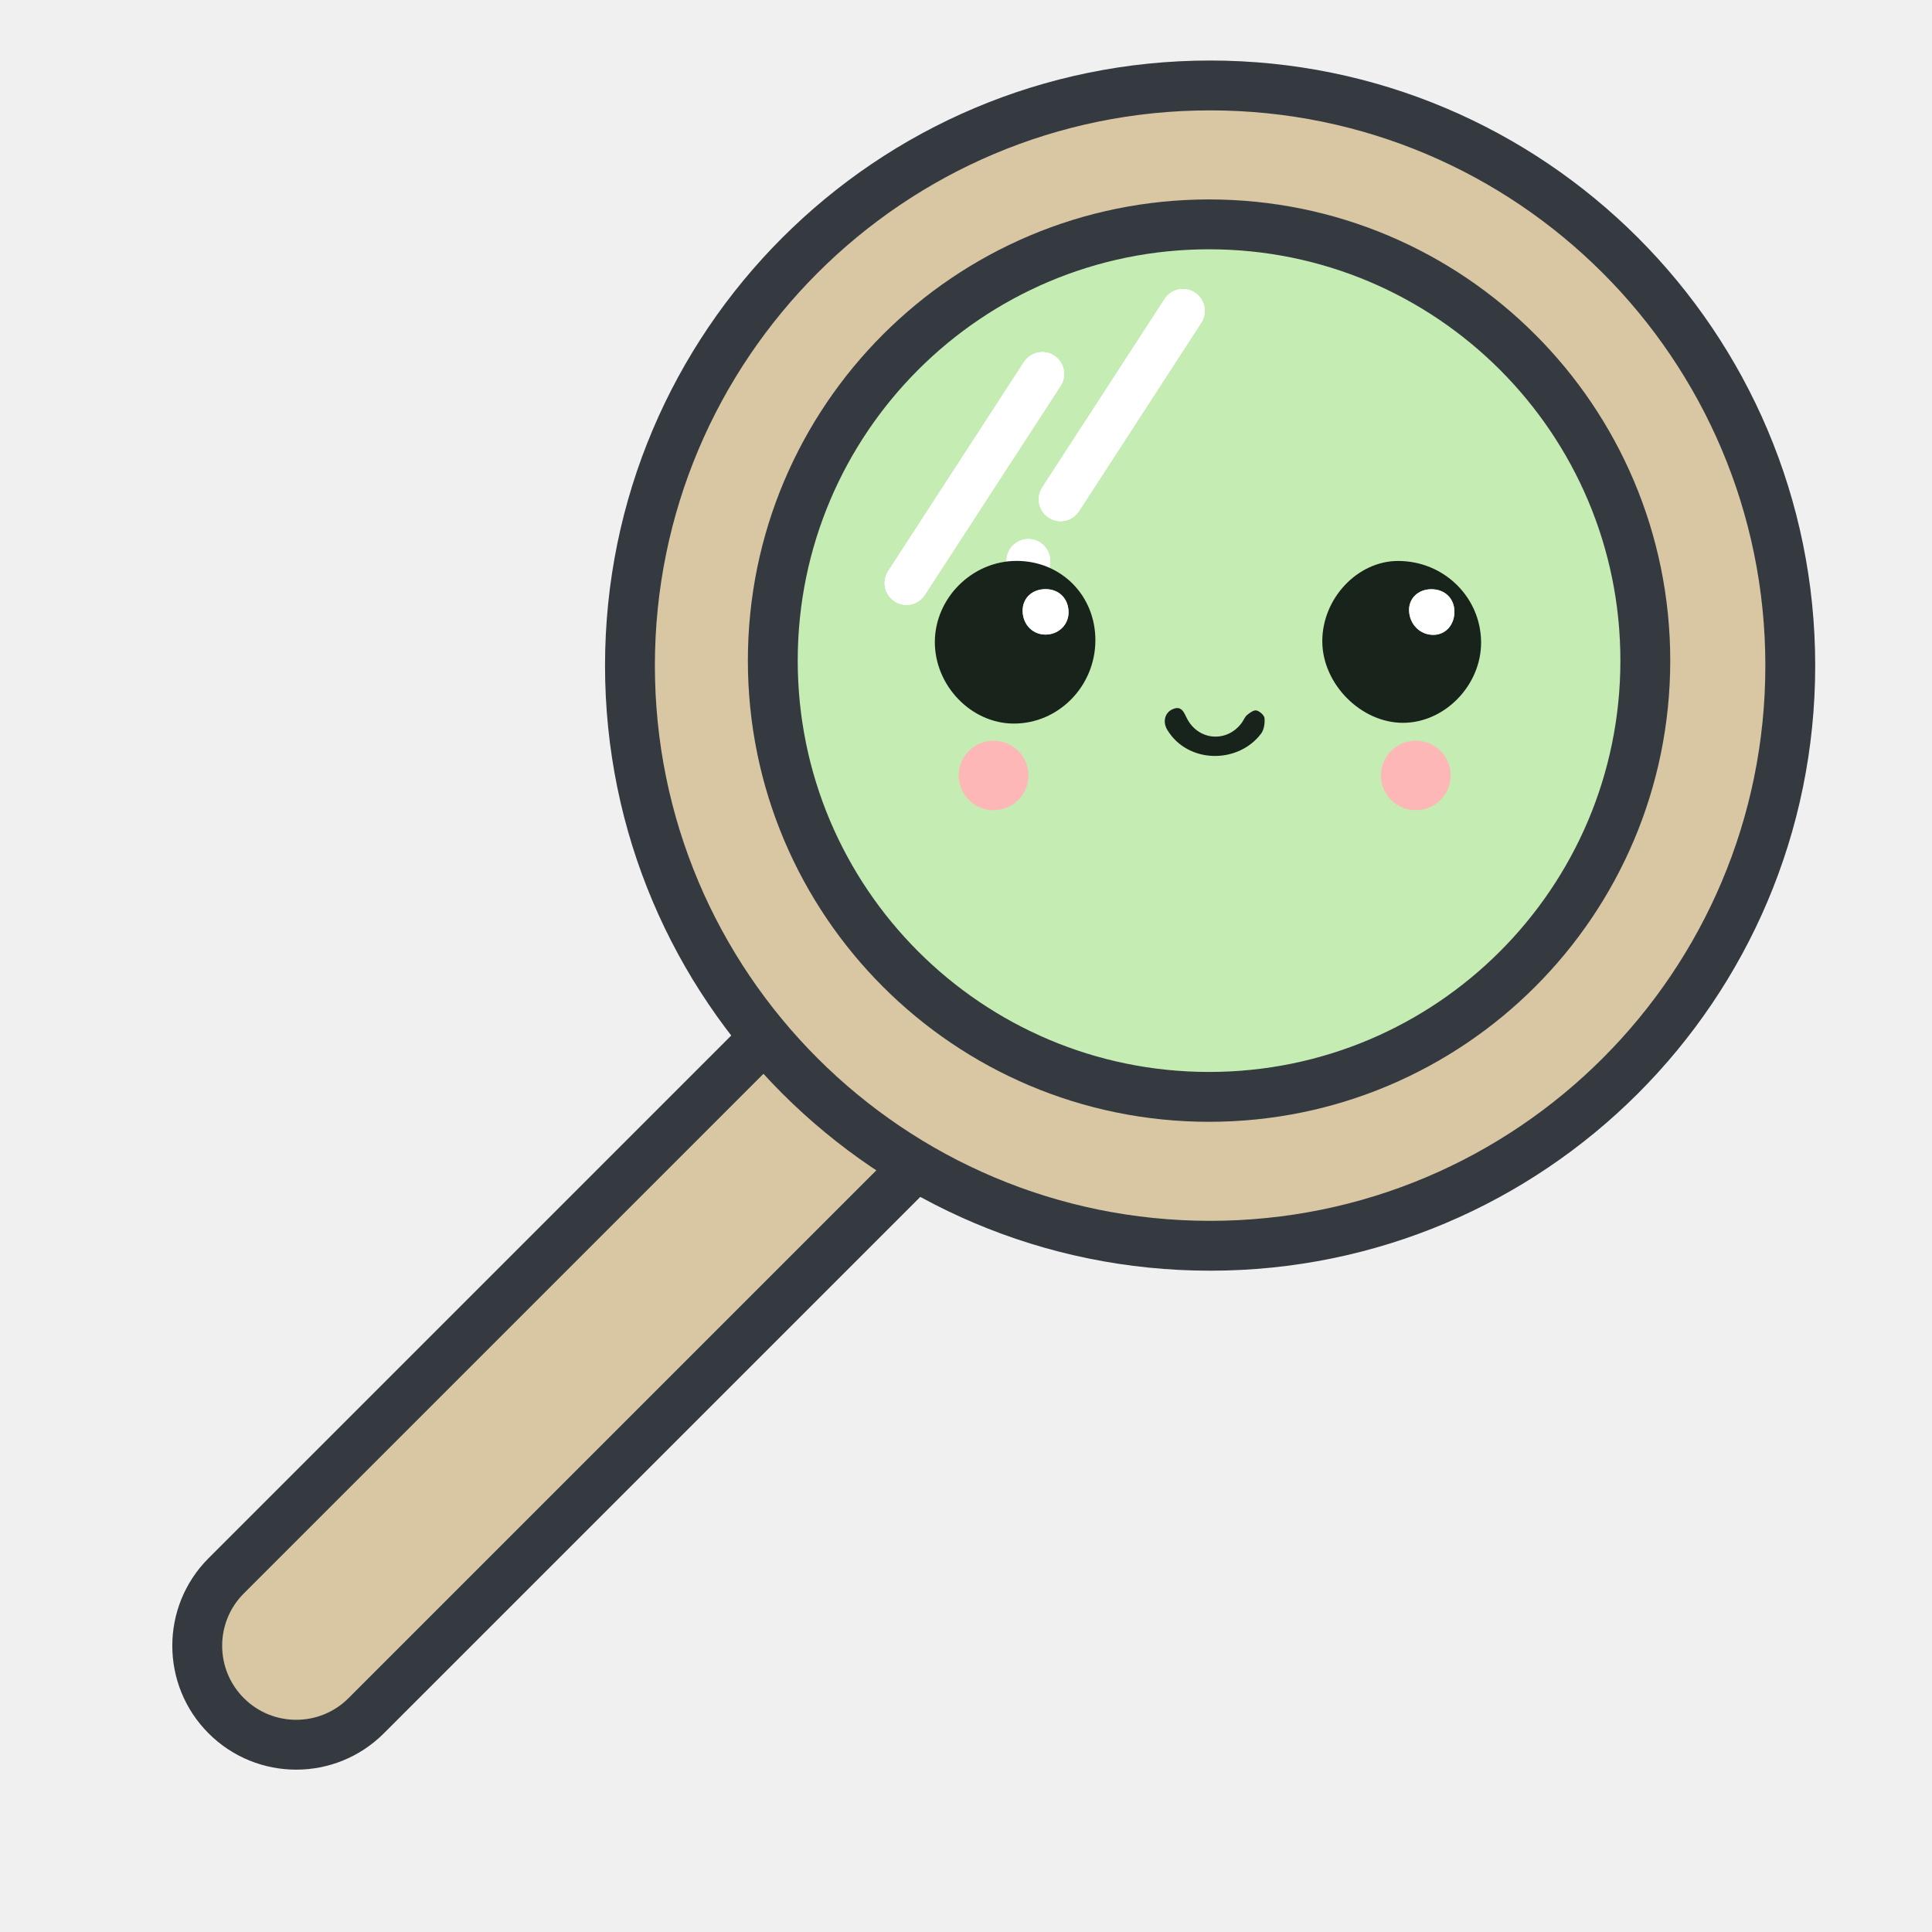
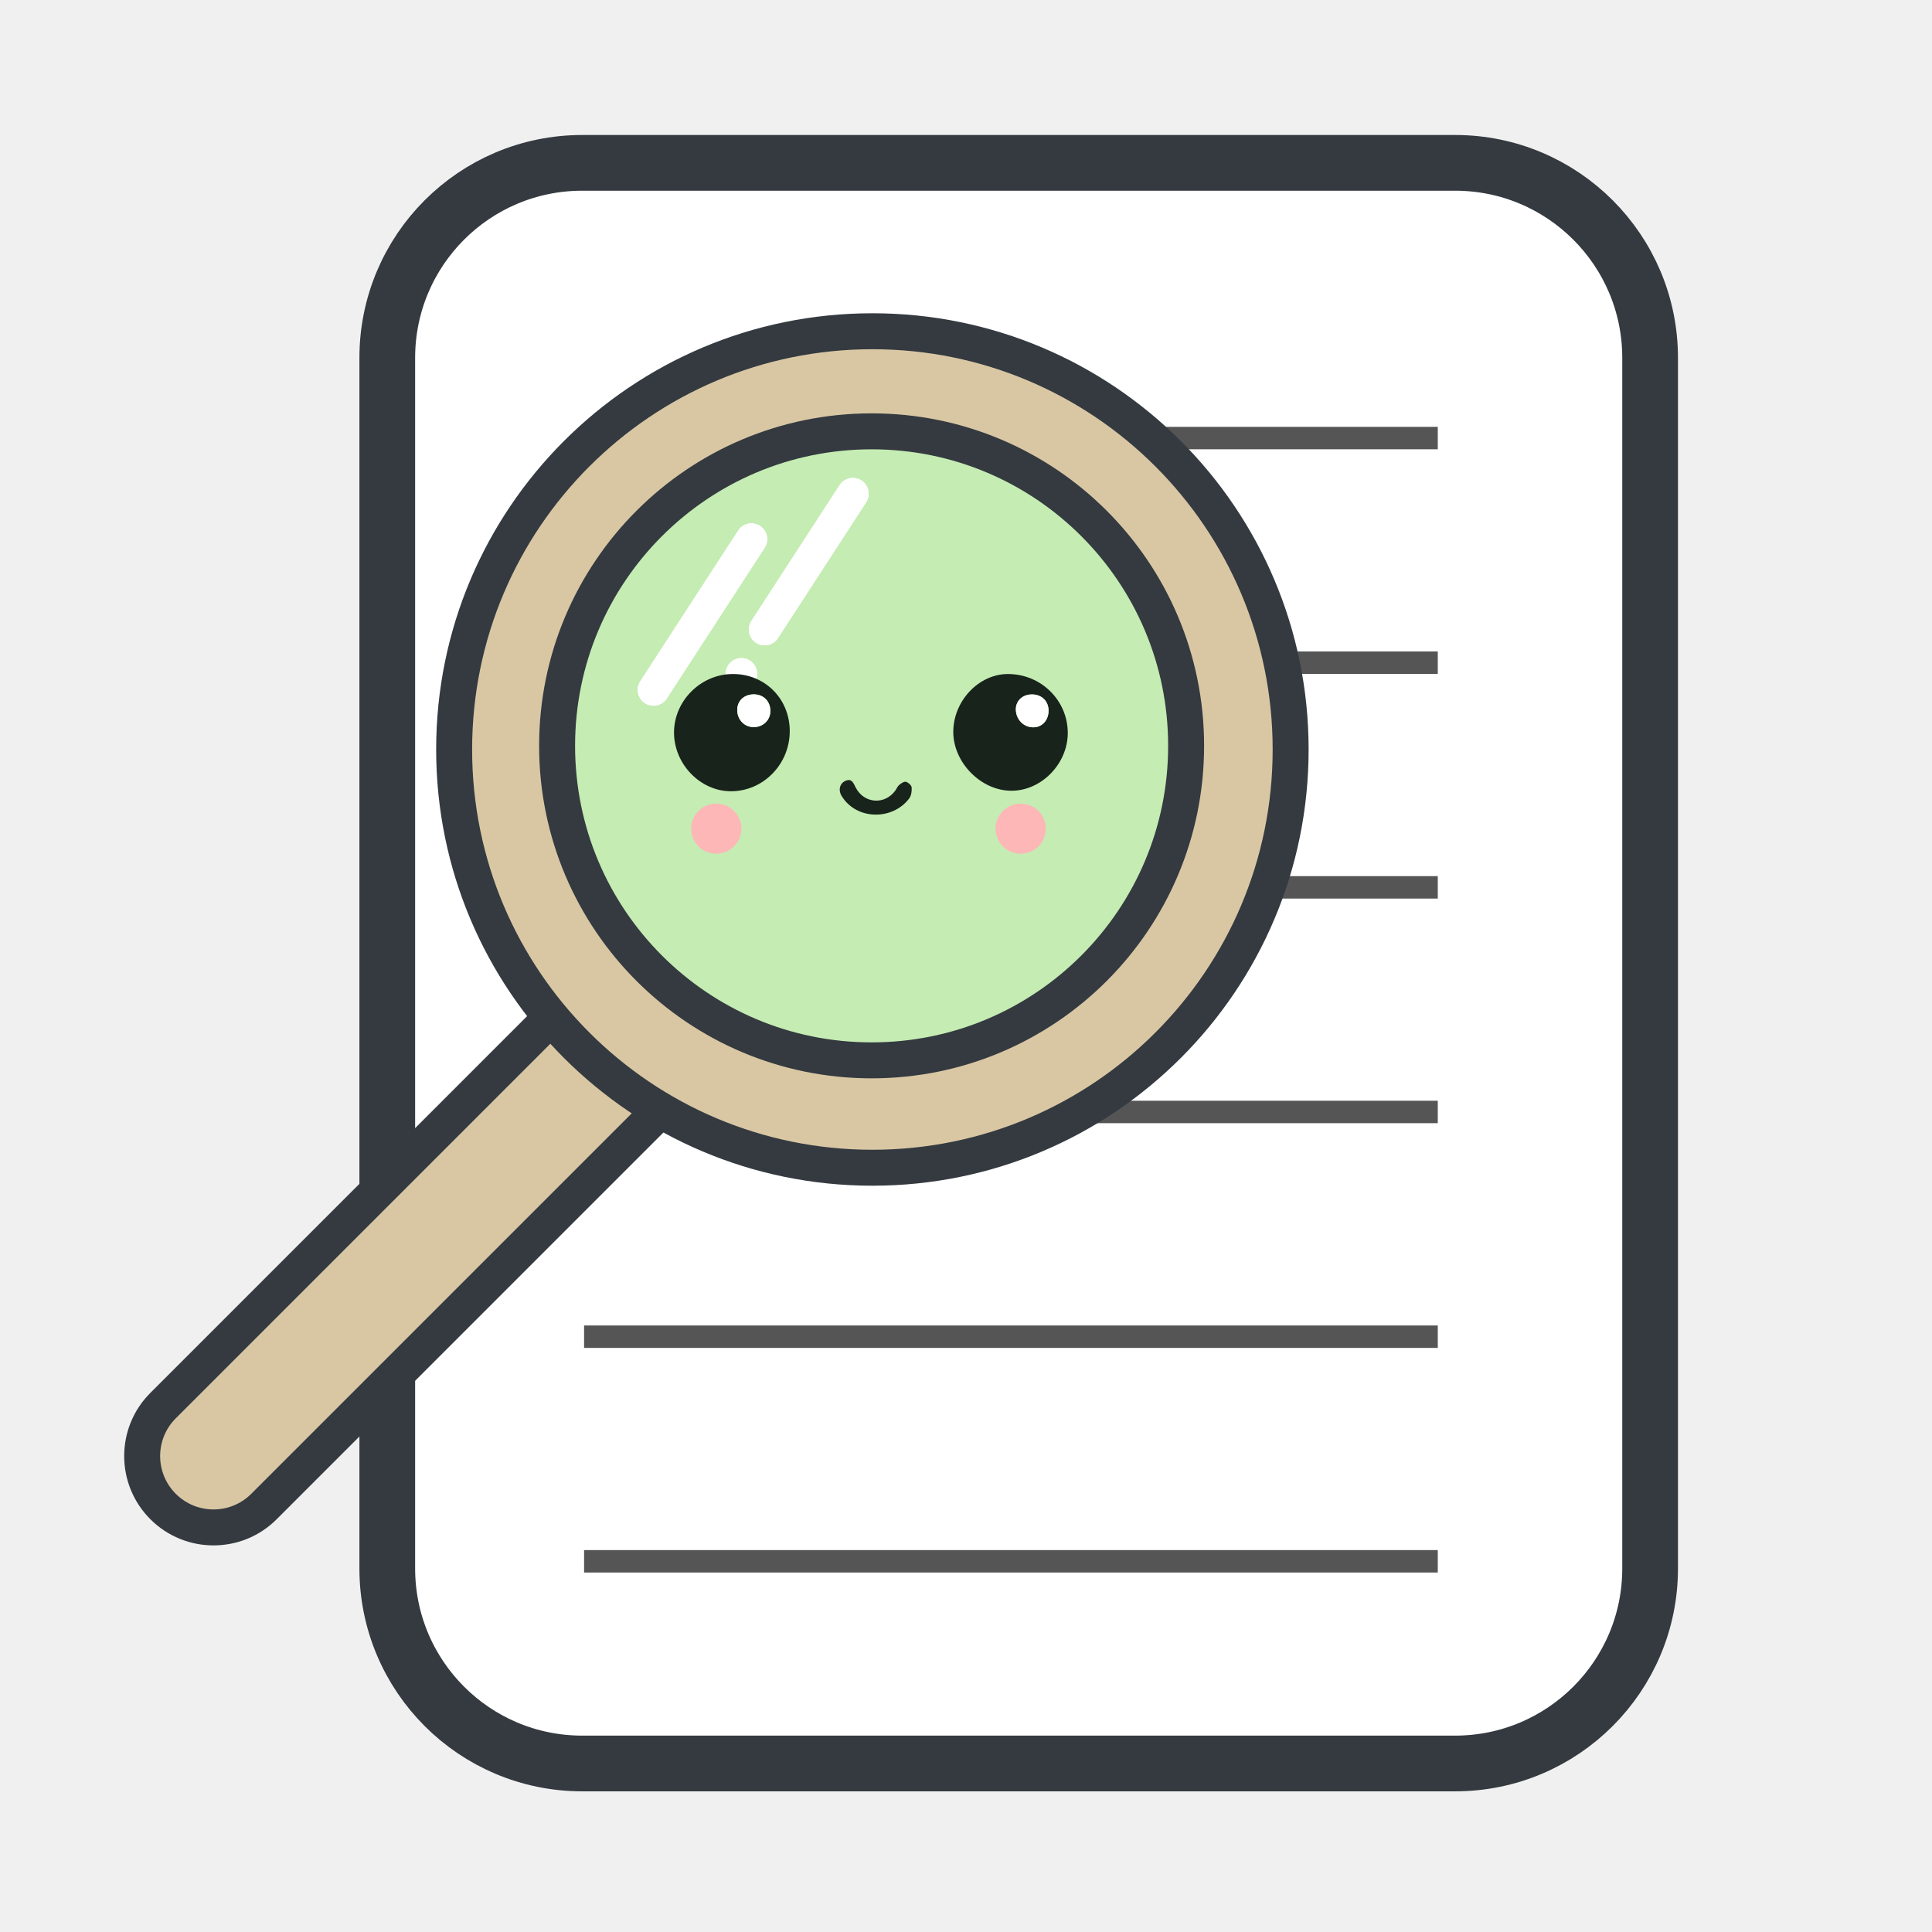
<svg xmlns="http://www.w3.org/2000/svg" width="31" height="31" viewBox="0 0 31 31" fill="none">
-   <rect x="2.507" y="26.407" width="15.95" height="3.176" rx="1.588" transform="rotate(-45 2.50709 26.4072)" fill="#D9C7A4" stroke="#343A40" stroke-width="0.8" />
-   <circle cx="19.417" cy="10.68" r="9.309" fill="#D9C7A4" stroke="#343A40" stroke-width="0.8" />
-   <ellipse cx="19" cy="10.5" rx="8" ry="8.5" fill="#D9C7A4" />
-   <path d="M26.4 10.6C26.4 14.466 23.266 17.6 19.4 17.6C15.534 17.6 12.4 14.466 12.4 10.6C12.4 6.734 15.534 3.6 19.4 3.6C23.266 3.6 26.4 6.734 26.4 10.6Z" fill="#C5ECB3" stroke="#343A40" stroke-width="0.8" />
-   <path d="M16.724 6L14.545 9.355" stroke="white" stroke-width="0.7" stroke-linecap="round" />
-   <path d="M16.724 6L14.545 9.355" stroke="white" stroke-width="0.7" stroke-linecap="round" />
-   <path d="M16.724 6L14.545 9.355" stroke="white" stroke-width="0.7" stroke-linecap="round" />
-   <path d="M18.981 4.988L17.018 8.012" stroke="white" stroke-width="0.7" stroke-linecap="round" />
-   <path d="M18.981 4.988L17.018 8.012" stroke="white" stroke-width="0.7" stroke-linecap="round" />
-   <path d="M18.981 4.988L17.018 8.012" stroke="white" stroke-width="0.7" stroke-linecap="round" />
-   <path d="M16.5 9L16.5 9.024" stroke="white" stroke-width="0.7" stroke-linecap="round" />
-   <path d="M16.5 9L16.5 9.024" stroke="white" stroke-width="0.7" stroke-linecap="round" />
-   <path d="M16.5 9L16.5 9.024" stroke="white" stroke-width="0.7" stroke-linecap="round" />
-   <path d="M16.307 9C15.598 9.002 15.002 9.596 15 10.301C14.999 11.001 15.582 11.607 16.262 11.61C16.981 11.614 17.573 11.014 17.576 10.278C17.579 9.555 17.026 8.998 16.307 9ZM16.771 9.453C16.987 9.45 17.141 9.599 17.146 9.815C17.151 10.015 16.996 10.174 16.791 10.182C16.578 10.19 16.413 10.026 16.409 9.805C16.406 9.602 16.556 9.456 16.771 9.453V9.453Z" fill="#18231C" />
-   <path d="M21.217 10.293C21.22 10.976 21.837 11.598 22.511 11.598C23.182 11.598 23.768 10.994 23.765 10.306C23.761 9.581 23.166 8.999 22.43 9.001C21.78 9.002 21.214 9.605 21.217 10.293ZM22.965 9.454C23.183 9.452 23.338 9.603 23.337 9.817C23.336 10.027 23.197 10.181 23.006 10.186C22.79 10.191 22.616 10.019 22.61 9.795C22.604 9.6 22.756 9.455 22.965 9.454Z" fill="#18231C" />
-   <path d="M20.235 11.771C20.282 11.709 20.297 11.606 20.29 11.524C20.286 11.477 20.214 11.413 20.162 11.4C20.119 11.389 20.054 11.436 20.011 11.472C19.974 11.502 19.956 11.554 19.927 11.595C19.692 11.919 19.234 11.887 19.048 11.533C18.997 11.435 18.961 11.309 18.806 11.384C18.69 11.44 18.651 11.585 18.733 11.716C19.065 12.257 19.868 12.259 20.235 11.771Z" fill="#18231C" />
-   <path d="M16.771 9.453C16.555 9.456 16.405 9.602 16.409 9.806C16.412 10.027 16.577 10.19 16.79 10.182C16.995 10.175 17.15 10.015 17.145 9.816C17.14 9.599 16.986 9.45 16.771 9.453V9.453Z" fill="white" />
-   <path d="M22.964 9.455C22.756 9.456 22.604 9.602 22.609 9.796C22.615 10.02 22.79 10.192 23.006 10.187C23.197 10.182 23.336 10.027 23.337 9.819C23.338 9.604 23.183 9.454 22.964 9.455Z" fill="white" />
-   <path d="M22.718 13C22.409 13 22.158 12.75 22.158 12.442C22.158 12.134 22.409 11.885 22.718 11.885C23.027 11.885 23.277 12.134 23.277 12.442C23.277 12.75 23.027 13 22.718 13Z" fill="#FEB7B7" />
-   <path d="M15.942 13C15.633 13 15.383 12.75 15.383 12.442C15.383 12.134 15.633 11.885 15.942 11.885C16.251 11.885 16.502 12.134 16.502 12.442C16.502 12.75 16.251 13 15.942 13Z" fill="#FEB7B7" />
+   <path d="M6.214 25.167L6.214 5.742C6.214 4.014 7.614 2.613 9.342 2.613L23.348 2.613C25.076 2.613 26.477 4.014 26.477 5.742L26.477 25.167C26.477 26.895 25.076 28.296 23.348 28.296L9.342 28.296C7.614 28.296 6.214 26.895 6.214 25.167Z" fill="white" stroke="#343A40" stroke-width="0.894" />
+   <line x1="9.372" y1="7.029" x2="23.07" y2="7.029" stroke="#555555" stroke-width="0.36" />
+   <line x1="9.372" y1="10.633" x2="23.07" y2="10.633" stroke="#555555" stroke-width="0.36" />
+   <line x1="9.372" y1="14.238" x2="23.07" y2="14.238" stroke="#555555" stroke-width="0.36" />
+   <line x1="9.372" y1="17.842" x2="23.07" y2="17.842" stroke="#555555" stroke-width="0.36" />
+   <line x1="9.372" y1="21.448" x2="23.07" y2="21.448" stroke="#555555" stroke-width="0.36" />
+   <line x1="9.372" y1="25.052" x2="23.07" y2="25.052" stroke="#555555" stroke-width="0.36" />
+   <rect x="1.807" y="23.363" width="11.498" height="2.29" rx="1.145" transform="rotate(-45 1.80723 23.3633)" fill="#D9C7A4" stroke="#343A40" stroke-width="0.577" />
+   <circle cx="13.998" cy="12.026" r="6.711" fill="#D9C7A4" stroke="#343A40" stroke-width="0.577" />
+   <ellipse cx="13.698" cy="11.896" rx="5.767" ry="6.128" fill="#D9C7A4" />
+   <path d="M19.032 11.967C19.032 14.755 16.773 17.014 13.986 17.014C11.199 17.014 8.939 14.755 8.939 11.967C8.939 9.18 11.199 6.921 13.986 6.921C16.773 6.921 19.032 9.18 19.032 11.967Z" fill="#C5ECB3" stroke="#343A40" stroke-width="0.577" />
+   <path d="M12.057 8.651L10.486 11.07" stroke="white" stroke-width="0.505" stroke-linecap="round" />
+   <path d="M12.057 8.651L10.486 11.07" stroke="white" stroke-width="0.505" stroke-linecap="round" />
+   <path d="M12.057 8.651L10.486 11.07" stroke="white" stroke-width="0.505" stroke-linecap="round" />
+   <path d="M13.685 7.922L12.269 10.102" stroke="white" stroke-width="0.505" stroke-linecap="round" />
+   <path d="M13.685 7.922L12.269 10.102" stroke="white" stroke-width="0.505" stroke-linecap="round" />
+   <path d="M13.685 7.922L12.269 10.102" stroke="white" stroke-width="0.505" stroke-linecap="round" />
+   <path d="M11.896 10.813L11.896 10.831" stroke="white" stroke-width="0.505" stroke-linecap="round" />
+   <path d="M11.896 10.813L11.896 10.831" stroke="white" stroke-width="0.505" stroke-linecap="round" />
+   <path d="M11.896 10.813L11.896 10.831" stroke="white" stroke-width="0.505" stroke-linecap="round" />
+   <path d="M11.757 10.815C11.246 10.816 10.816 11.244 10.815 11.752C10.814 12.257 11.234 12.694 11.724 12.696C12.243 12.699 12.67 12.266 12.672 11.736C12.674 11.214 12.275 10.813 11.757 10.815ZM12.091 11.141C12.247 11.139 12.358 11.246 12.362 11.402C12.365 11.546 12.253 11.661 12.106 11.666C11.952 11.672 11.833 11.554 11.83 11.395C11.828 11.248 11.936 11.143 12.091 11.141V11.141Z" fill="#18231C" />
+   <path d="M15.296 11.747C15.298 12.239 15.743 12.688 16.229 12.688C16.713 12.688 17.135 12.252 17.133 11.756C17.13 11.234 16.701 10.814 16.171 10.815C15.702 10.816 15.294 11.251 15.296 11.747ZM16.556 11.142C16.714 11.141 16.825 11.249 16.825 11.404C16.824 11.555 16.724 11.666 16.586 11.67C16.43 11.673 16.305 11.55 16.3 11.387C16.296 11.248 16.405 11.143 16.556 11.142Z" fill="#18231C" />
+   <path d="M14.588 12.812C14.622 12.767 14.633 12.693 14.628 12.634C14.625 12.6 14.573 12.554 14.535 12.544C14.505 12.537 14.457 12.57 14.427 12.596C14.4 12.618 14.387 12.656 14.366 12.685C14.196 12.919 13.866 12.895 13.732 12.64C13.695 12.569 13.669 12.479 13.558 12.533C13.474 12.573 13.446 12.678 13.505 12.773C13.745 13.163 14.323 13.164 14.588 12.812Z" fill="#18231C" />
+   <path d="M12.09 11.142C11.935 11.144 11.827 11.249 11.829 11.396C11.831 11.555 11.951 11.673 12.104 11.667C12.252 11.662 12.364 11.547 12.36 11.403C12.357 11.247 12.246 11.14 12.09 11.142V11.142Z" fill="white" />
+   <path d="M16.556 11.143C16.405 11.143 16.296 11.248 16.3 11.388C16.304 11.55 16.43 11.674 16.586 11.67C16.724 11.667 16.824 11.555 16.824 11.405C16.825 11.25 16.714 11.142 16.556 11.143Z" fill="white" />
+   <path d="M16.378 13.698C16.155 13.698 15.974 13.518 15.974 13.296C15.974 13.075 16.155 12.895 16.378 12.895C16.601 12.895 16.781 13.075 16.781 13.296C16.781 13.518 16.601 13.698 16.378 13.698Z" fill="#FEB7B7" />
+   <path d="M11.493 13.698C11.27 13.698 11.09 13.518 11.09 13.296C11.09 13.075 11.27 12.895 11.493 12.895C11.716 12.895 11.896 13.075 11.896 13.296C11.896 13.518 11.716 13.698 11.493 13.698Z" fill="#FEB7B7" />
</svg>
